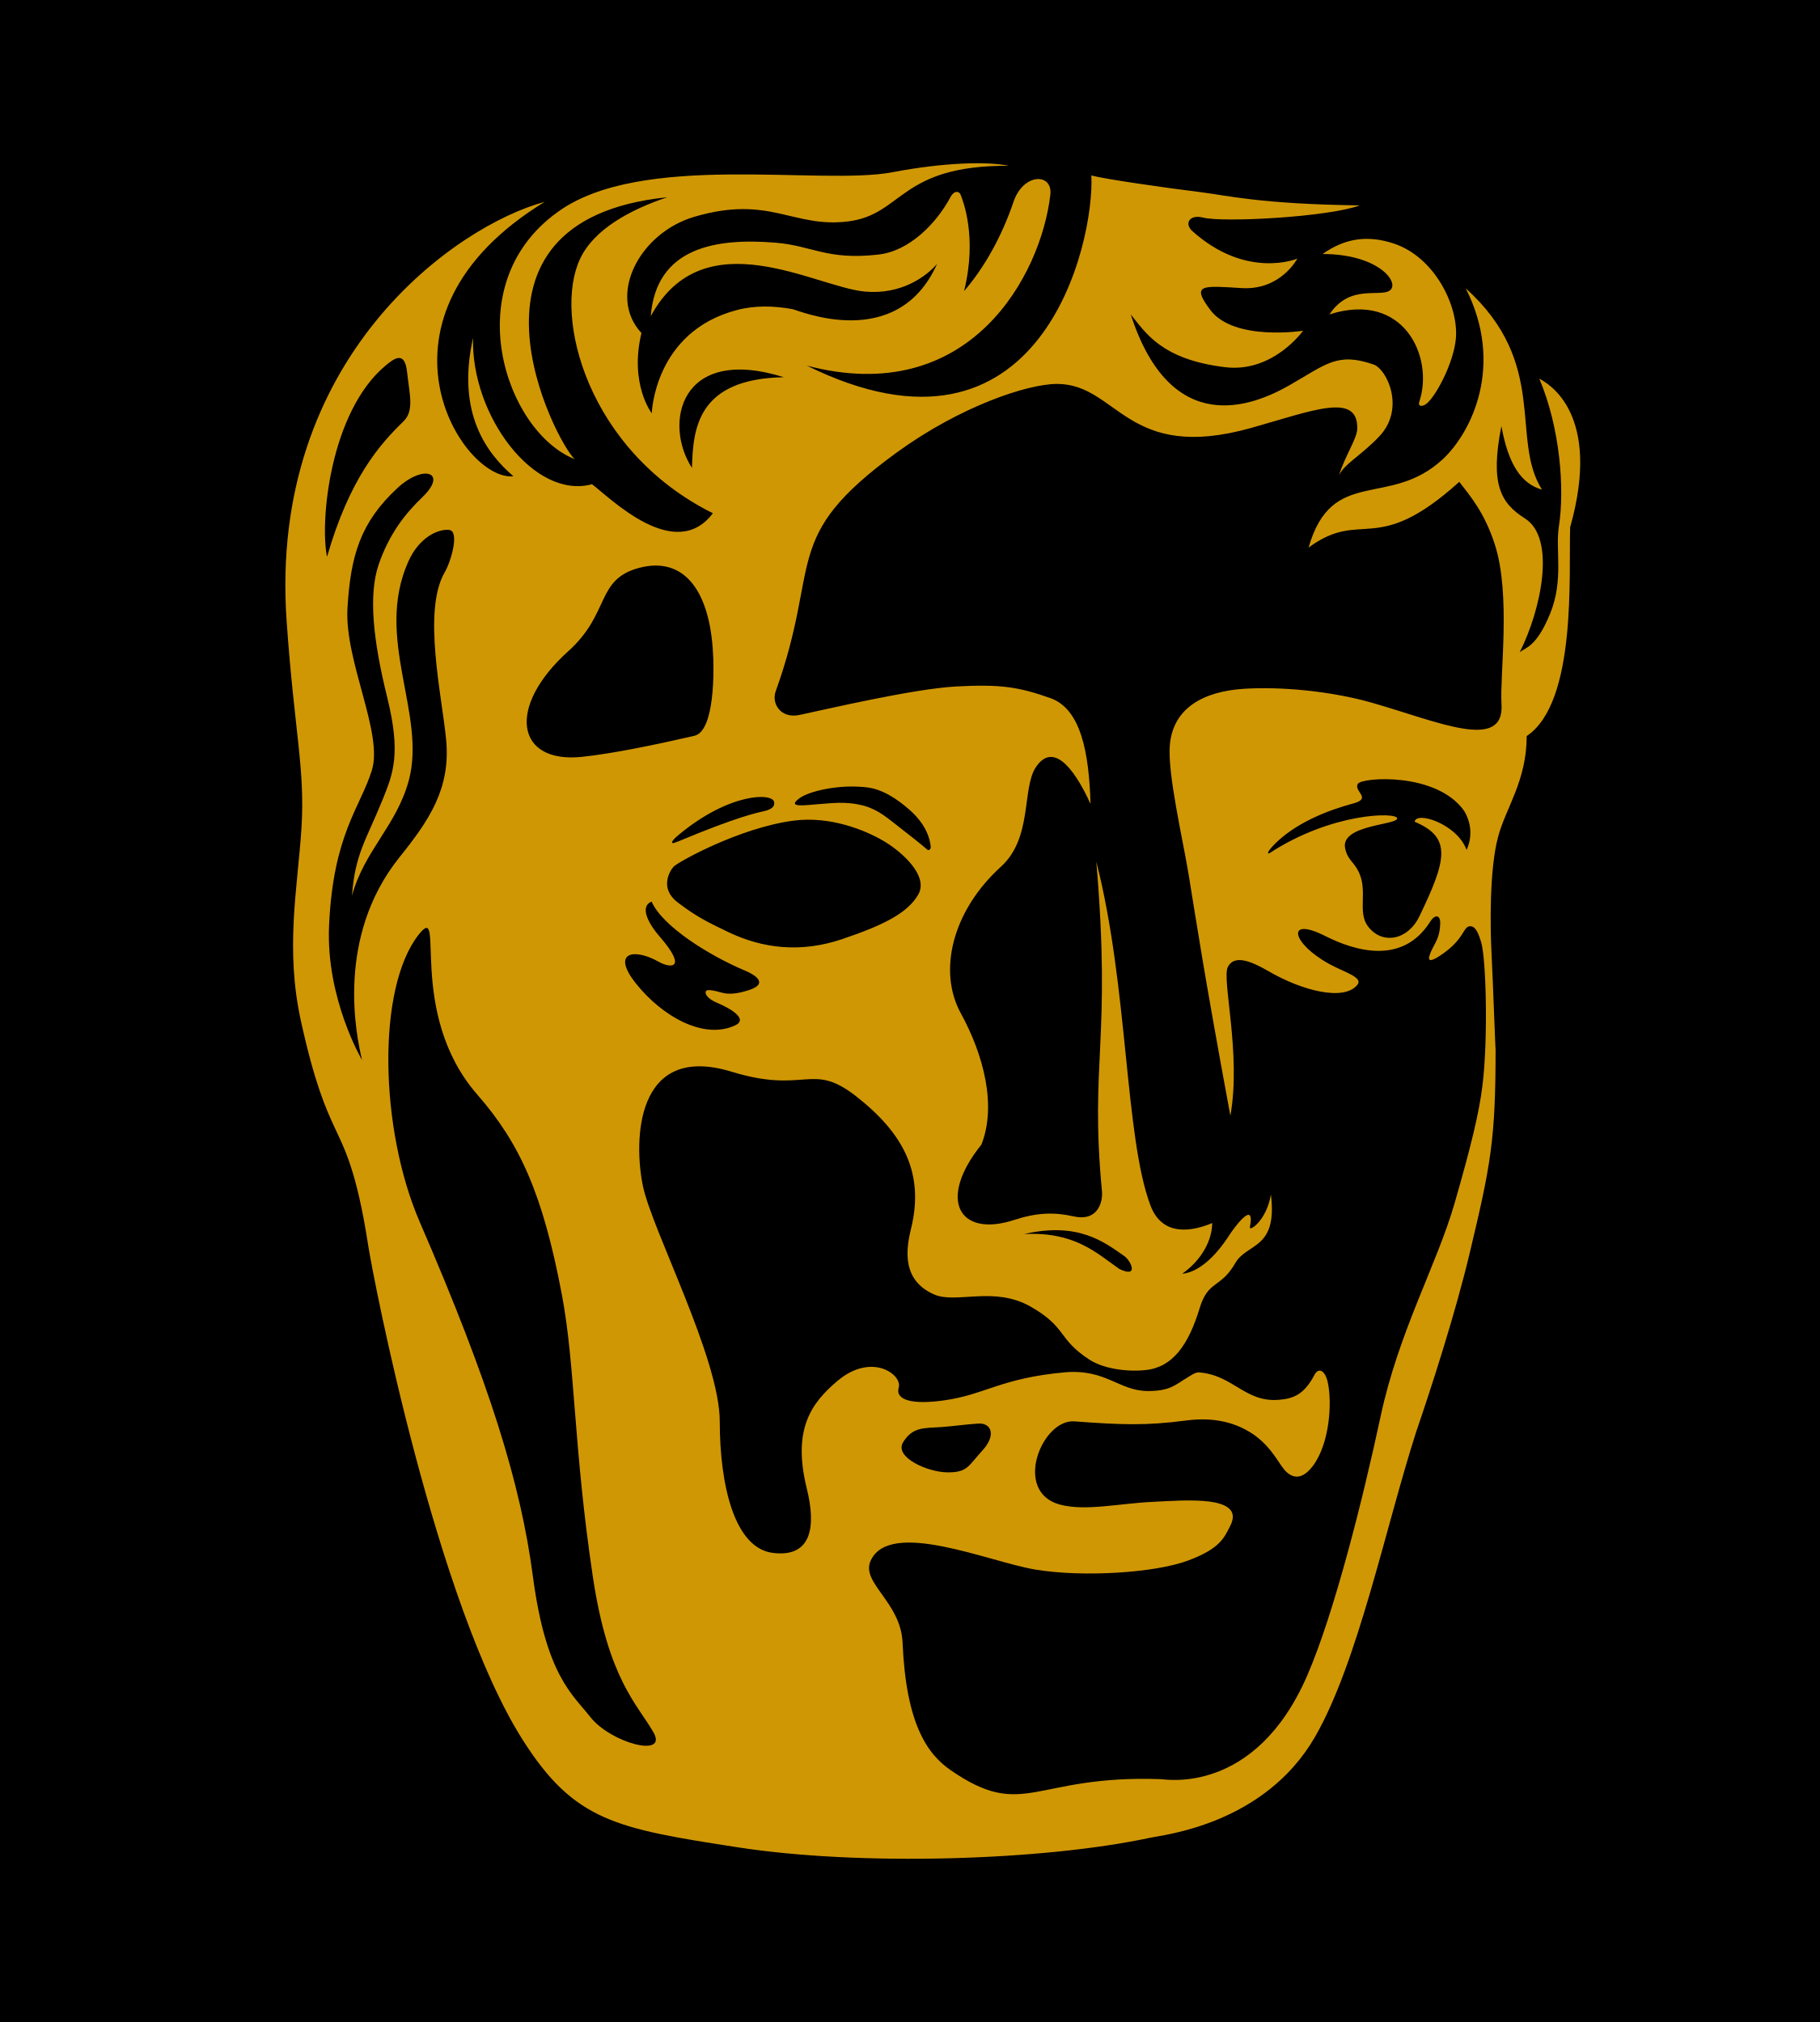
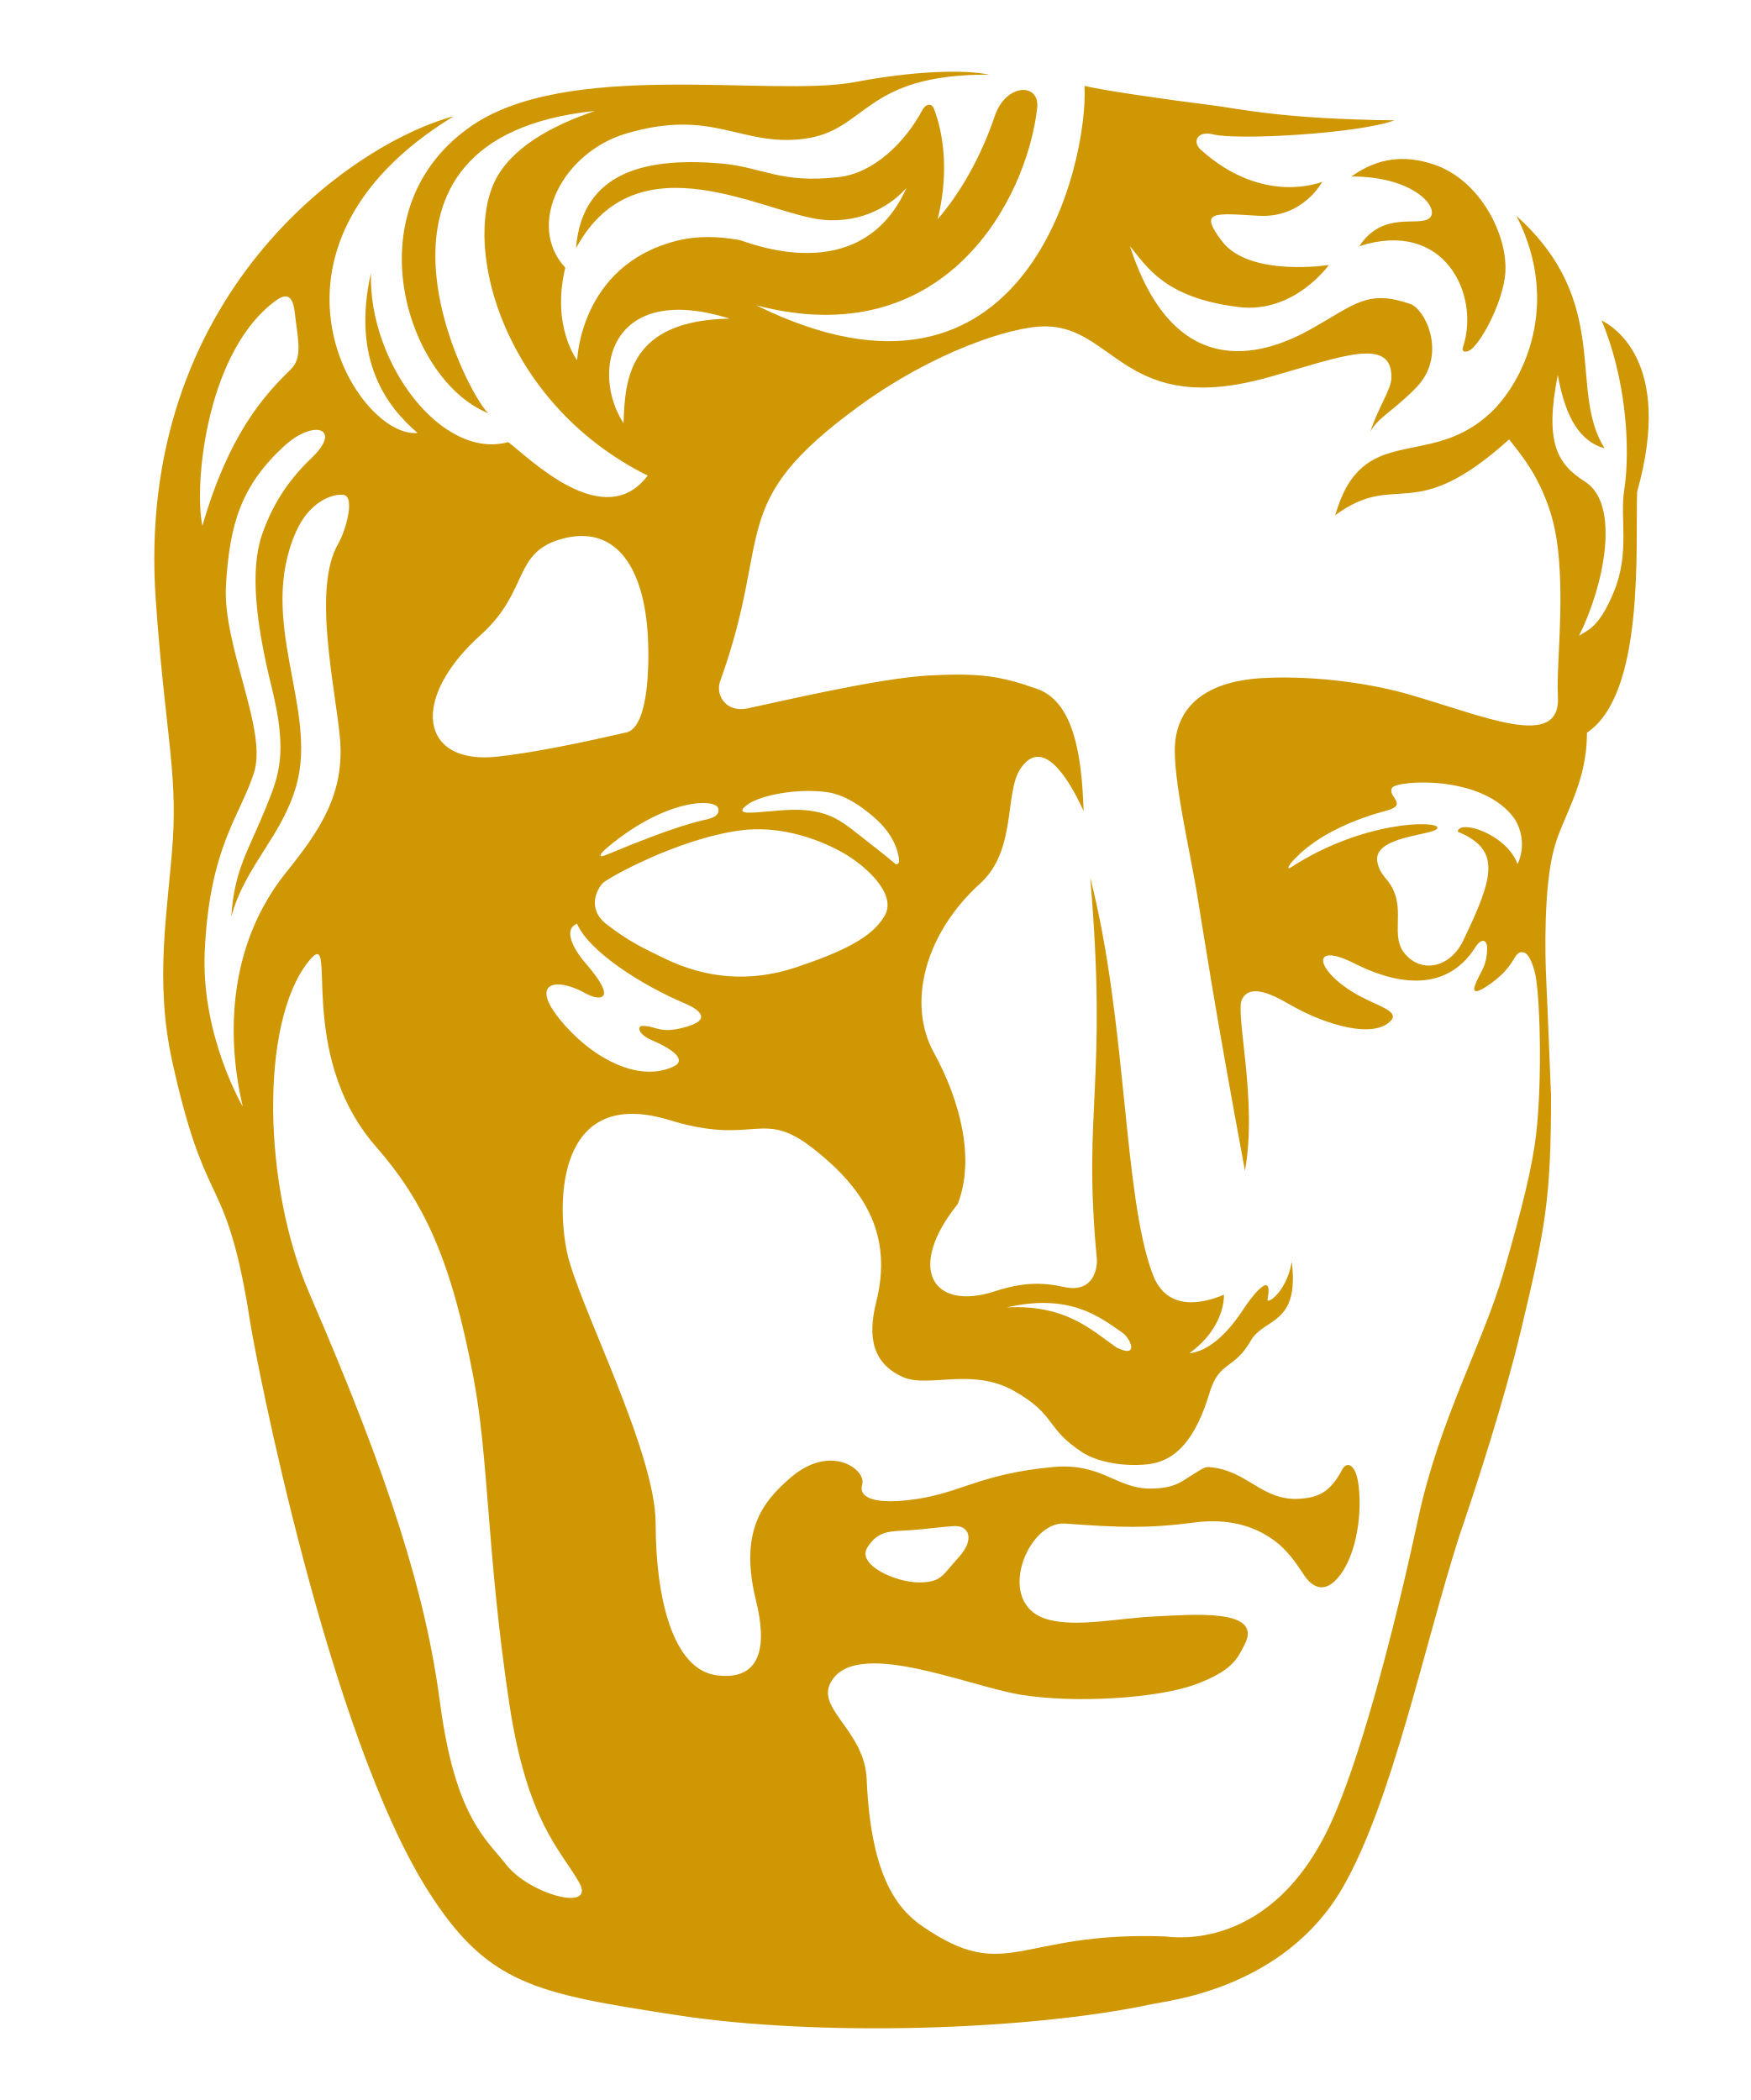
- <svg xmlns="http://www.w3.org/2000/svg" viewBox="-5 -3 36 40">
-   <rect x="-5" y="-3" width="36" height="40" fill="#000" />
+ <svg xmlns="http://www.w3.org/2000/svg" viewBox="-2 -1 30 36">
  <path d="M22.501 2.738C22.32 2.898 21.706 2.599 21.297 3.22C22.762 2.749 23.365 4.056 23.077 4.938C23.033 5.058 23.153 5.049 23.236 4.97C23.436 4.781 23.754 4.158 23.797 3.703C23.857 3.06 23.38 2.086 22.57 1.818C22.067 1.651 21.615 1.703 21.161 2.025C22.252 2.025 22.683 2.576 22.501 2.738ZM25.448 4.491C25.861 5.469 25.951 6.67 25.835 7.414C25.762 7.88 25.934 8.471 25.663 9.136C25.392 9.802 25.176 9.808 25.061 9.902C25.485 9.058 25.783 7.649 25.165 7.257C24.682 6.952 24.471 6.579 24.698 5.428C24.834 6.187 25.092 6.571 25.501 6.686C24.864 5.681 25.65 4.198 23.991 2.702C24.764 4.22 24.108 5.553 23.54 6.083C22.483 7.067 21.348 6.213 20.884 7.832C21.952 7.049 22.199 8.035 23.865 6.532C24.077 6.808 24.363 7.134 24.569 7.774C24.89 8.771 24.663 10.35 24.7 10.928C24.761 11.879 23.44 11.274 22.138 10.902C21.317 10.668 20.333 10.58 19.606 10.626C18.798 10.678 18.2 11.009 18.139 11.745C18.093 12.313 18.399 13.614 18.512 14.304C18.663 15.224 18.805 16.201 19.337 19.071C19.556 17.853 19.164 16.376 19.286 16.131C19.407 15.886 19.728 16.001 20.085 16.209C20.752 16.598 21.578 16.811 21.847 16.485C21.973 16.333 21.595 16.236 21.297 16.072C20.543 15.66 20.431 15.121 21.21 15.515C21.822 15.825 22.744 16.083 23.282 15.244C23.389 15.07 23.492 15.104 23.488 15.268C23.481 15.515 23.409 15.617 23.347 15.739C23.242 15.946 23.197 16.094 23.485 15.905C23.967 15.587 23.932 15.347 24.063 15.325C24.179 15.305 24.242 15.449 24.3 15.648C24.395 15.98 24.437 17.53 24.325 18.461C24.259 19.012 24.096 19.678 23.772 20.803C23.42 22.023 22.669 23.335 22.308 25.022C21.959 26.655 21.387 28.93 20.855 30.151C19.824 32.518 18.053 32.199 17.965 32.196C15.437 32.105 15.265 33.027 13.802 32.017C13.337 31.695 12.921 31.095 12.853 29.494C12.818 28.692 12.024 28.311 12.221 27.876C12.599 27.041 14.56 27.897 15.48 28.05C16.421 28.207 17.855 28.115 18.504 27.87C19.116 27.639 19.205 27.444 19.337 27.18C19.644 26.565 18.415 26.682 17.806 26.71C17.139 26.74 16.467 26.901 15.96 26.763C15.029 26.507 15.609 25.07 16.252 25.118C17.18 25.187 17.67 25.205 18.461 25.101C18.906 25.042 19.372 25.092 19.784 25.37C20.064 25.559 20.211 25.797 20.352 26.005C20.463 26.171 20.688 26.375 20.971 25.997C21.303 25.551 21.352 24.744 21.263 24.343C21.209 24.103 21.079 24.049 21.002 24.195C20.797 24.587 20.587 24.669 20.291 24.692C19.621 24.744 19.389 24.195 18.707 24.149C18.628 24.151 18.537 24.222 18.473 24.26C18.253 24.389 18.153 24.518 17.707 24.518C17.132 24.518 16.877 24.073 16.049 24.149C14.799 24.265 14.488 24.586 13.686 24.701C13.05 24.793 12.703 24.7 12.777 24.448C12.851 24.197 12.247 23.743 11.565 24.318C11.046 24.756 10.669 25.275 10.959 26.449C11.141 27.185 11.065 27.814 10.293 27.721C9.52 27.63 9.237 26.361 9.237 25.119C9.237 23.877 7.899 21.337 7.717 20.463C7.535 19.59 7.553 17.615 9.471 18.201C10.949 18.654 11.046 17.991 11.937 18.689C12.87 19.42 13.292 20.209 13.019 21.313C12.914 21.739 12.845 22.333 13.481 22.609C13.916 22.797 14.661 22.436 15.384 22.847C16.111 23.261 15.912 23.482 16.549 23.897C16.819 24.072 17.273 24.144 17.662 24.103C18.188 24.049 18.506 23.616 18.73 22.877C18.899 22.317 19.147 22.495 19.44 21.977C19.673 21.586 20.274 21.716 20.139 20.631C20.048 21.159 19.706 21.367 19.723 21.278C19.838 20.684 19.373 21.346 19.334 21.407C19.034 21.879 18.7 22.167 18.383 22.199C18.78 21.918 18.977 21.524 18.977 21.195C18.613 21.348 17.998 21.49 17.756 20.846C17.244 19.485 17.321 16.529 16.685 14.045C16.988 17.602 16.553 17.985 16.797 20.568C16.816 20.761 16.727 21.169 16.243 21.064C15.854 20.978 15.525 20.982 15.049 21.137C13.981 21.482 13.527 20.745 14.413 19.642C14.716 18.871 14.458 17.871 14.004 17.043C13.55 16.215 13.832 15.023 14.799 14.145C15.428 13.575 15.211 12.599 15.487 12.181C15.805 11.698 16.209 12.111 16.571 12.903C16.541 11.891 16.382 11.025 15.776 10.81C15.148 10.588 14.79 10.533 13.913 10.58C13.064 10.626 11.343 11.032 10.816 11.143C10.439 11.224 10.258 10.914 10.342 10.679C11.262 8.127 10.416 7.64 12.737 5.952C13.987 5.043 15.319 4.595 15.908 4.595C17.114 4.595 17.275 6.161 19.75 5.465C20.971 5.122 21.865 4.75 21.847 5.483C21.842 5.68 21.599 6.027 21.486 6.404C21.589 6.178 21.912 6.02 22.277 5.639C22.81 5.082 22.428 4.301 22.173 4.212C21.447 3.959 21.229 4.21 20.502 4.623C19.775 5.038 18.162 5.681 17.366 3.22C17.653 3.568 17.962 4.111 19.234 4.264C20.183 4.379 20.775 3.543 20.775 3.543C20.775 3.543 19.412 3.756 18.942 3.134C18.548 2.612 18.79 2.653 19.563 2.699C20.335 2.745 20.661 2.116 20.661 2.116C20.661 2.116 19.658 2.539 18.58 1.567C18.426 1.427 18.525 1.235 18.794 1.304C19.197 1.407 21.277 1.293 21.898 1.063C19.928 1.038 19.257 0.864 18.753 0.802C18.003 0.709 16.837 0.54 16.587 0.471C16.656 1.776 15.607 6.526 10.959 4.233C14.186 5.083 15.594 2.438 15.776 0.851C15.826 0.417 15.242 0.42 15.049 0.989C14.811 1.691 14.463 2.303 14.069 2.759C14.338 1.681 14.041 0.952 14 0.85C13.972 0.78 13.877 0.763 13.806 0.889C13.523 1.424 12.98 1.975 12.363 2.037C11.361 2.15 11.066 1.862 10.351 1.802C9.161 1.702 7.979 1.891 7.872 3.255C8.92 1.32 11.125 2.677 12.105 2.768C12.814 2.833 13.309 2.483 13.536 2.22C12.745 3.987 10.784 3.134 10.674 3.115C10.316 3.051 9.944 3.036 9.574 3.134C7.938 3.563 7.892 5.176 7.892 5.176C7.892 5.176 7.445 4.6 7.688 3.588C7.006 2.853 7.642 1.611 8.733 1.289C10.225 0.848 10.687 1.518 11.777 1.38C12.868 1.243 12.788 0.267 14.954 0.28C14.528 0.189 13.658 0.215 12.659 0.406C11.228 0.68 7.67 -0.012 6.02 1.202C4.034 2.637 4.988 5.534 6.368 6.083C6.007 5.769 3.712 1.359 8.199 0.902C7.461 1.149 6.751 1.536 6.476 2.116C5.931 3.266 6.632 5.926 9.101 7.153C8.353 8.144 7.074 6.854 6.71 6.579C5.569 6.891 4.314 5.221 4.357 3.682C4.021 5.187 4.64 5.978 5.156 6.422C4.125 6.526 2.062 3.264 5.775 0.993C4.021 1.463 0.301 4.072 0.67 9.293C0.824 11.485 1.039 12.216 0.962 13.399C0.884 14.582 0.638 15.771 0.953 17.201C1.227 18.444 1.444 18.927 1.624 19.315C1.803 19.703 2.053 20.147 2.28 21.62C2.392 22.345 3.638 28.741 5.34 31.42C6.363 33.032 7.191 33.173 9.599 33.545C12.008 33.918 15.625 33.812 17.761 33.353C18.018 33.297 20.013 33.091 21.012 31.358C21.86 29.887 22.407 27.213 23.009 25.335C23.305 24.469 23.775 23.026 24.069 21.797C24.486 20.048 24.583 19.559 24.583 17.761C24.579 17.772 24.528 16.346 24.502 15.842C24.476 15.338 24.459 14.204 24.632 13.556C24.784 12.981 25.198 12.45 25.198 11.561C26.196 10.894 26.027 8.356 26.058 7.431C26.694 5.169 25.616 4.581 25.448 4.491ZM24.008 13.813C23.824 13.298 23.007 13.039 22.983 13.257C23.725 13.566 23.612 14.015 23.075 15.129C22.846 15.603 22.331 15.7 22.051 15.315C21.851 15.036 22.057 14.628 21.878 14.254C21.78 14.043 21.66 14.021 21.608 13.787C21.501 13.312 22.652 13.324 22.636 13.187C22.622 13.064 21.348 13.071 20.115 13.875C20.052 13.91 20.061 13.835 20.288 13.627C20.696 13.257 21.267 13.029 21.766 12.895C22.148 12.793 21.768 12.653 21.859 12.505C21.939 12.376 23.427 12.266 23.967 13.05C24.204 13.458 24.008 13.813 24.008 13.813ZM12.866 25.527C13.055 25.228 13.262 25.254 13.618 25.231C13.909 25.209 14.047 25.182 14.345 25.162C14.612 25.142 14.708 25.392 14.436 25.69C14.149 26.004 14.14 26.127 13.747 26.127C13.353 26.127 12.676 25.826 12.866 25.527ZM17.239 21.848C17.373 21.942 17.533 22.294 17.139 22.102C16.689 21.788 16.259 21.361 15.254 21.413C16.324 21.167 16.836 21.566 17.239 21.848ZM9.797 16.592C9.314 16.743 9.261 16.587 9.011 16.587C8.914 16.587 8.933 16.732 9.178 16.835C9.591 17.012 9.747 17.185 9.552 17.279C8.933 17.579 8.104 17.114 7.58 16.457C7.084 15.836 7.537 15.748 8.031 16.027C8.266 16.159 8.611 16.175 8.044 15.522C7.807 15.249 7.656 14.928 7.889 14.835C8.101 15.325 9.032 15.905 9.737 16.201C9.937 16.284 10.219 16.461 9.797 16.592ZM10.815 12.79C11.011 12.649 11.543 12.534 12.006 12.564C12.184 12.576 12.479 12.577 12.977 13.008C13.312 13.297 13.393 13.581 13.41 13.746C13.415 13.802 13.37 13.832 13.344 13.809C13.222 13.704 13.02 13.543 12.805 13.377C12.569 13.196 12.389 13.025 12.096 12.942C11.733 12.84 11.409 12.895 11.194 12.908C10.979 12.92 10.53 12.997 10.815 12.79ZM10.7 13.234C11.426 13.14 12.118 13.424 12.482 13.639C12.845 13.854 13.375 14.329 13.163 14.697C12.951 15.065 12.474 15.302 11.656 15.579C10.838 15.854 10.081 15.766 9.392 15.432C8.974 15.231 8.768 15.128 8.405 14.852C8.041 14.576 8.243 14.234 8.324 14.145C8.405 14.056 9.632 13.372 10.7 13.234ZM8.418 13.521C9.428 12.677 10.289 12.679 10.313 12.869C10.323 12.943 10.287 12.991 10.168 13.032C10.064 13.066 9.83 13.077 8.814 13.482C8.735 13.513 8.382 13.662 8.337 13.674C8.279 13.691 8.254 13.658 8.418 13.521ZM8.687 6.256C8.119 5.383 8.445 3.818 10.505 4.462C8.778 4.493 8.71 5.497 8.687 6.256ZM6.239 9.884C7.078 9.13 6.779 8.464 7.642 8.234C8.505 8.005 9.005 8.648 9.096 9.799C9.135 10.288 9.133 11.465 8.735 11.556C7.994 11.726 7.145 11.905 6.514 11.972C5.207 12.111 5.012 10.988 6.239 9.884ZM2.63 4.229C2.8 4.088 3.004 3.936 3.051 4.351C3.102 4.812 3.196 5.126 2.981 5.335C2.507 5.795 1.916 6.465 1.469 8.014C1.323 7.318 1.529 5.143 2.63 4.229ZM2.161 17.97C2.161 17.97 1.443 16.755 1.509 15.309C1.59 13.504 2.128 12.972 2.356 12.236C2.583 11.5 1.812 10.074 1.873 9.032C1.934 7.989 2.131 7.327 2.869 6.648C3.385 6.175 3.865 6.347 3.351 6.839C3.024 7.153 2.704 7.549 2.492 8.162C2.28 8.775 2.386 9.691 2.659 10.795C2.931 11.899 2.784 12.286 2.568 12.819C2.244 13.618 2.022 13.892 1.962 14.72C2.204 13.831 2.838 13.338 3.083 12.451C3.446 11.132 2.397 9.633 3.076 8.11C3.299 7.611 3.682 7.461 3.884 7.483C4.096 7.506 3.921 8.108 3.798 8.318C3.351 9.084 3.743 10.767 3.825 11.638C3.916 12.604 3.484 13.233 2.904 13.956C1.63 15.542 2.049 17.495 2.161 17.97ZM6.672 30.961C6.336 30.528 5.8 30.154 5.541 28.186C5.299 26.35 4.691 24.38 3.302 21.172C2.511 19.345 2.446 16.552 3.281 15.49C3.837 14.784 3.019 17.026 4.443 18.656C5.281 19.615 5.737 20.616 6.115 22.617C6.38 24.02 6.342 25.621 6.726 28.187C7.032 30.23 7.608 30.712 7.926 31.271C8.218 31.784 7.075 31.48 6.672 30.961Z" fill="#D09705" />
</svg>
